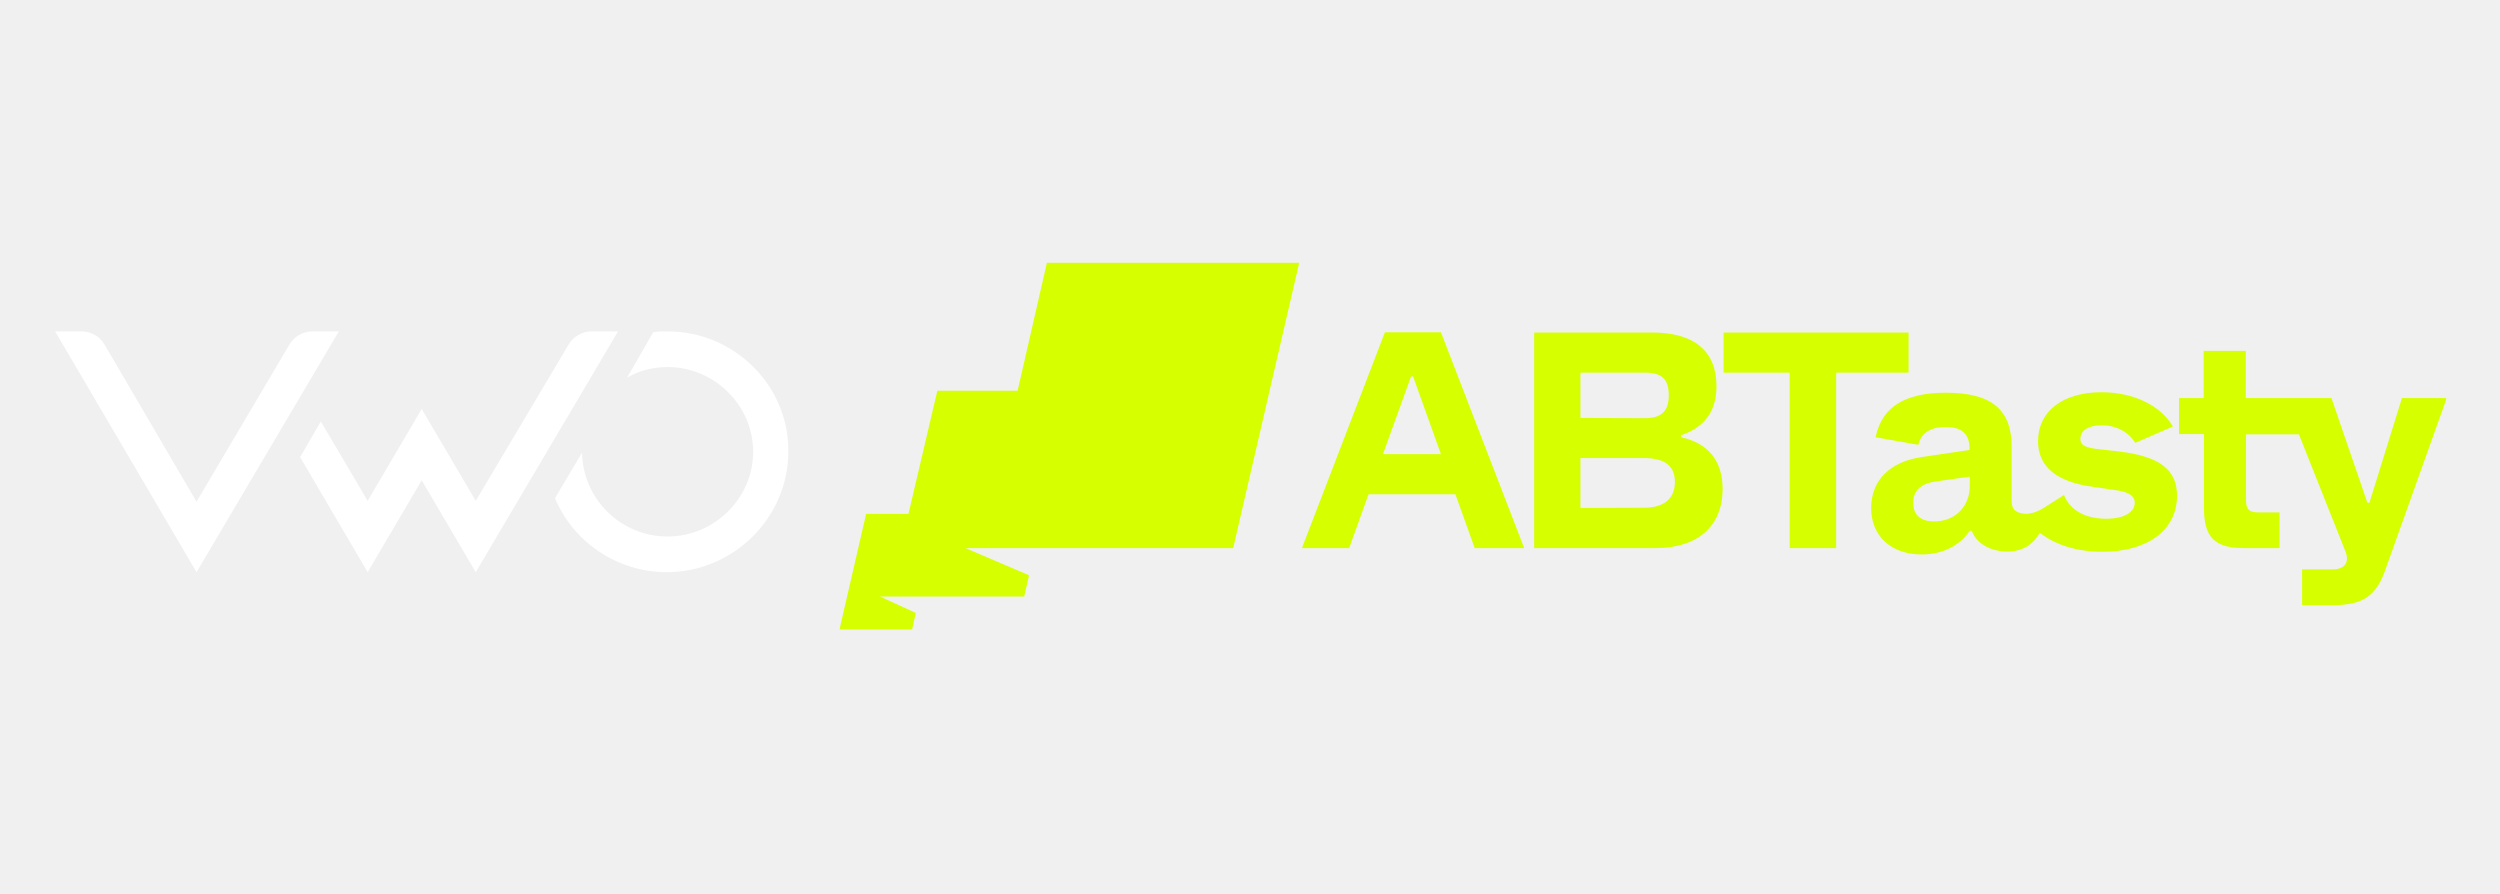
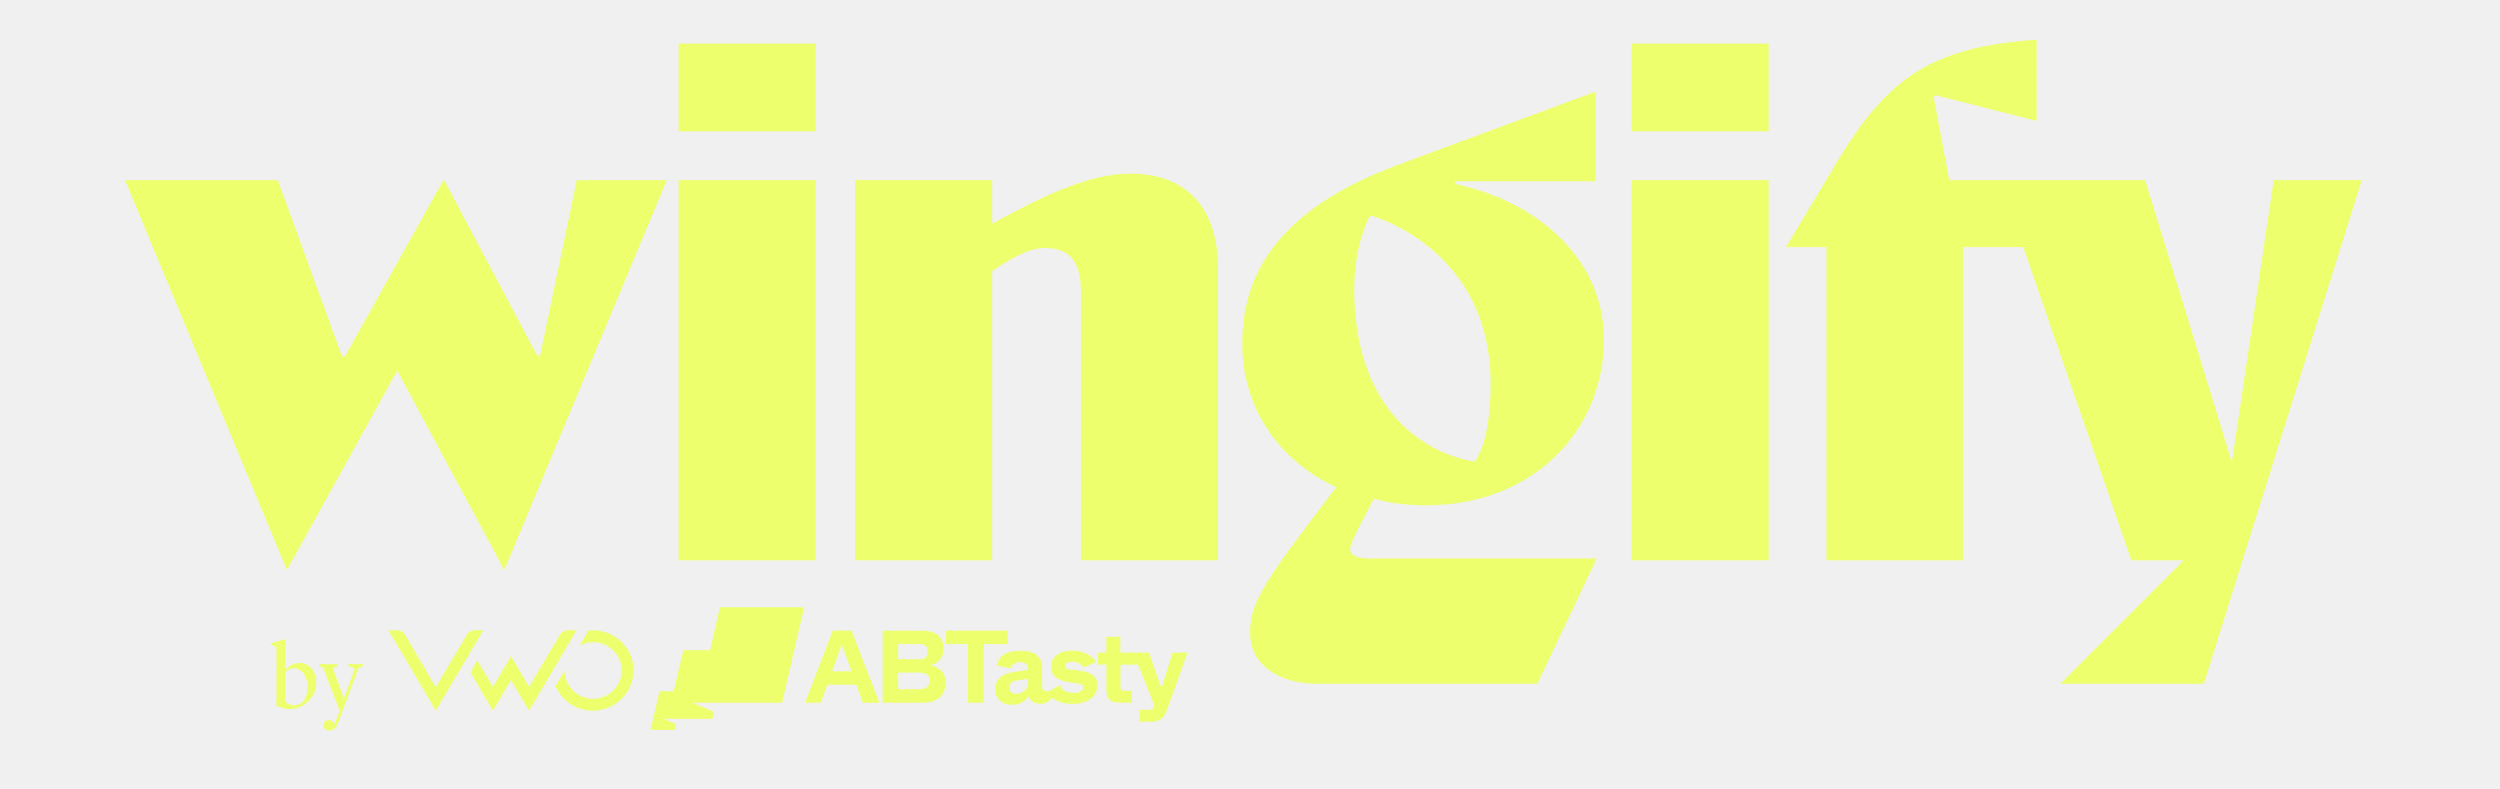
- <svg xmlns="http://www.w3.org/2000/svg" width="1038" height="371" viewBox="0 0 1038 371" fill="none">
-   <mask id="mask0_5609_392" style="mask-type:luminance" maskUnits="userSpaceOnUse" x="348" y="109" width="668" height="153">
-     <path d="M1015.77 109H348.538V261.406H1015.77V109Z" fill="white" />
-   </mask>
-   <g mask="url(#mask0_5609_392)">
-     <path d="M794.376 208.775C794.376 203.797 797.324 200.85 803.521 199.936L817.847 197.903V201.764C817.847 210.401 811.65 216.497 803.114 216.497C797.324 216.497 794.376 213.754 794.376 208.775ZM656.195 173.519V154.722H683.019C690.031 154.722 692.875 157.465 692.875 164.069C692.875 170.572 689.927 173.62 683.019 173.62L656.195 173.519ZM656.195 210.909V190.182H682.511C691.148 190.182 695.414 193.433 695.414 200.037C695.414 207.048 690.944 210.807 682.511 210.807L656.195 210.909ZM574.202 188.556L585.886 156.246H586.697L598.28 188.556H574.202ZM931.543 227.572H946.478V212.738H937.538C933.879 212.738 932.559 211.417 932.559 207.759V180.326H954.506L973.809 228.893C975.639 233.465 973.505 236.412 968.425 236.412H955.826V251.246H968.83C980.921 251.246 986.509 247.486 990.269 236.92L1015.77 165.593V165.289H997.28L983.768 208.775H982.954L968.018 165.289H932.458V145.679H914.981V165.289H904.718V180.224H915.082V210.909C915.082 223.101 919.553 227.572 931.543 227.572ZM797.832 230.214C806.467 230.214 813.579 226.657 817.847 220.358H818.659C820.49 225.438 826.179 228.994 833.392 228.994C839.489 228.994 844.06 226.353 846.907 221.171C853.307 226.251 862.351 229.096 872.917 229.096C891.815 229.096 903.906 219.952 903.906 205.829C903.906 195.059 896.794 189.47 879.724 187.438L871.699 186.524C865.603 185.914 863.772 184.797 863.772 182.257C863.772 178.7 867.125 176.567 872.612 176.567C878.505 176.567 883.787 179.31 886.531 183.882L902.179 177.075C897.201 168.438 885.921 162.85 872.51 162.85C856.457 162.85 846.194 170.775 846.194 183.171C846.194 193.839 853.916 200.139 869.259 202.171L877.691 203.39C883.686 204.203 886.328 205.727 886.328 208.775C886.328 212.534 882.162 215.379 874.44 215.379C865.805 215.379 859.504 211.823 856.965 205.524L849.142 210.502C846.194 212.433 843.757 213.246 841.114 213.347C836.846 213.042 835.221 211.519 835.221 207.759V185.406C835.221 169.962 826.788 163.053 807.89 163.053C790.719 163.053 781.372 169.048 778.729 181.545L796.51 184.695C797.526 179.919 801.488 177.278 807.688 177.278C814.495 177.278 817.746 180.123 817.746 186.219V186.829L797.832 189.775C784.724 191.706 776.901 199.428 776.901 210.909C776.901 222.492 785.132 230.214 797.832 230.214ZM743.068 227.572H762.373V154.722H792.446V138.059H715.634V154.722H743.068V227.572ZM636.991 227.572H687.389C704.966 227.572 715.227 218.428 715.227 202.984C715.227 191.299 709.232 183.984 697.955 181.545V180.732C707.811 177.379 712.688 170.674 712.688 160.31C712.688 145.781 703.442 138.059 685.965 138.059H636.991V227.572ZM540.672 227.572H560.179L568.207 205.219H604.275L612.303 227.572H632.726V227.267L598.28 137.957H575.013L540.672 227.267V227.572ZM539.453 109L512.019 227.572H400.865L427.282 238.85L425.25 247.69H365.406L380.238 254.497L378.716 261.406H348.538L359.613 213.347H377.191L389.181 162.24H422.506L434.698 109H539.453Z" fill="#D6FF00" />
-   </g>
-   <path d="M277.183 137.584C275.313 137.584 273.071 137.584 271.201 137.954L260.355 156.84C265.217 153.878 271.201 152.396 277.183 152.396C296.631 152.396 312.712 168.32 312.712 187.576C312.712 206.832 296.631 222.756 277.183 222.756C257.738 222.756 242.031 207.203 241.657 187.946L230.438 206.832C237.917 224.977 256.242 237.568 276.811 237.568C304.484 237.568 327.297 214.979 327.297 187.576C327.67 160.173 304.859 137.584 277.183 137.584Z" fill="white" />
-   <path d="M124.605 189.798L133.206 174.985L152.652 207.943L175.09 169.801L197.529 207.943L236.048 143.139C237.917 139.806 241.657 137.584 245.771 137.584H256.616L197.529 237.568L175.09 199.426L152.652 237.568L124.605 189.798Z" fill="white" />
-   <path d="M140.685 137.584L81.598 237.568L22.884 137.584H33.73C37.843 137.584 41.583 139.806 43.453 143.139L81.598 208.314L120.117 143.139C121.986 139.806 125.726 137.584 129.84 137.584H140.685Z" fill="white" />
+ <svg xmlns="http://www.w3.org/2000/svg" width="656" height="207" viewBox="0 0 656 207" fill="none">
+   <svg x="32.8" y="10.42" width="590.4" height="186.16" viewBox="0 0 111 35" preserveAspectRatio="xMidYMid meet" overflow="visible">
+     <path fill-rule="evenodd" clip-rule="evenodd" d="M72.541 6.985H65.651C65.633 6.985 65.611 7.001 65.611 7.033C65.611 7.113 65.725 7.142 65.725 7.142C69.59 7.981 72.96 10.743 72.96 14.789C72.96 19.277 69.482 22.972 64.168 22.972C63.008 22.972 62.183 22.804 61.614 22.64C60.581 24.573 60.443 24.936 60.443 25.143C60.443 25.453 60.824 25.592 61.367 25.592H72.606L69.675 31.777H58.854C56.954 31.777 55.504 30.879 55.504 29.256C55.472 27.668 56.503 26.356 59.755 22.074C56.889 20.762 55.118 18.138 55.118 14.996C55.118 11.854 56.567 8.47 62.847 6.156L72.541 2.565V6.985ZM61.505 8.685C61.462 8.672 61.419 8.691 61.398 8.73C61.239 9.034 60.604 10.385 60.643 12.511C60.779 19.845 65.999 20.732 66.535 20.804C66.566 20.808 66.591 20.797 66.61 20.773C66.755 20.584 67.37 19.623 67.37 16.962C67.37 10.663 62.175 8.888 61.505 8.685Z" fill="#EEFF6D" />
+     <path d="M94.31 4.008L89.356 2.748C89.285 2.73 89.221 2.791 89.234 2.862L89.995 6.926H99.657L103.941 20.843L106.002 6.926H110.35L102.556 31.777H95.476L101.564 25.684H98.981L93.647 10.229H90.671V25.684H83.94V10.229H81.943L83.94 6.894C86.581 2.341 88.513 0.385 94.31 0V4.008Z" fill="#EEFF6D" />
+     <path d="M20.308 15.539C20.351 15.621 20.473 15.603 20.492 15.513L22.287 6.926H26.731L18.712 26.166L13.43 16.323L7.987 26.166L0 6.926H7.536L10.69 15.578C10.719 15.657 10.828 15.666 10.869 15.592L15.727 6.894L20.308 15.539Z" fill="#EEFF6D" />
+     <path d="M34.076 25.684H27.313V6.926H34.076V25.684Z" fill="#EEFF6D" />
+     <path d="M49.708 6.607C52.457 6.66 53.923 8.383 53.923 11.287V25.684H47.16V12.52C47.16 11.109 46.752 10.275 45.367 10.275C44.466 10.275 43.422 10.989 42.78 11.414V25.684H36.017V6.926H42.78V9.075C45.292 7.696 47.579 6.606 49.576 6.606L49.708 6.607Z" fill="#EEFF6D" />
+     <path d="M81.086 25.684H74.323V6.926H81.086V25.684Z" fill="#EEFF6D" />
+     <path d="M34.076 4.521H27.313V0.192H34.076V4.521Z" fill="#EEFF6D" />
+     <path d="M81.086 4.521H74.323V0.192H81.086V4.521Z" fill="#EEFF6D" />
+     <path d="M11.339 31.015L11.022 30.911V30.806H11.729V30.915L11.516 31.001L10.514 33.703C10.428 33.93 10.287 34.084 10.065 34.084C9.916 34.084 9.798 33.966 9.798 33.821C9.798 33.676 9.916 33.563 10.056 33.563C10.183 33.563 10.256 33.653 10.328 33.74L10.342 33.753L10.587 33.105L9.775 30.983L9.58 30.915V30.806H10.478V30.915L10.251 30.997L10.804 32.507L11.339 31.015Z" fill="#EEFF6D" />
+     <path d="M8.151 33.023C7.947 33.023 7.757 32.978 7.639 32.928L7.471 32.86V29.959L7.19 29.836V29.782L7.897 29.569V31.106C8.001 30.988 8.251 30.747 8.6 30.747C9.017 30.747 9.434 31.042 9.434 31.763C9.434 32.438 8.781 33.023 8.151 33.023ZM7.897 32.647C7.911 32.665 8.074 32.837 8.364 32.837C8.69 32.837 9.003 32.556 9.003 31.908C9.003 31.391 8.695 31.01 8.355 31.01C8.133 31.01 7.974 31.133 7.897 31.205V32.647Z" fill="#EEFF6D" />
+     <path d="M43.625 31.961C43.625 31.764 43.742 31.647 43.988 31.61L44.557 31.53V31.683C44.557 32.026 44.311 32.268 43.972 32.268C43.742 32.268 43.625 32.159 43.625 31.961ZM38.14 30.562V29.816H39.205C39.483 29.816 39.596 29.925 39.596 30.187C39.596 30.445 39.479 30.566 39.205 30.566L38.14 30.562ZM38.14 32.046V31.223H39.185C39.528 31.223 39.697 31.352 39.697 31.614C39.697 31.893 39.52 32.042 39.185 32.042L38.14 32.046ZM34.886 31.159L35.349 29.876H35.382L35.841 31.159H34.886ZM49.07 32.708H49.663V32.119H49.308C49.163 32.119 49.11 32.066 49.11 31.921V30.832H49.981L50.748 32.76C50.82 32.941 50.736 33.058 50.534 33.058H50.034V33.647H50.55C51.03 33.647 51.252 33.498 51.401 33.078L52.413 30.247V30.235H51.679L51.143 31.961H51.111L50.518 30.235H49.106V29.457H48.413V30.235H48.005V30.828H48.417V32.046C48.417 32.53 48.594 32.708 49.07 32.708ZM43.762 32.812C44.105 32.812 44.388 32.671 44.557 32.421H44.589C44.662 32.623 44.888 32.764 45.174 32.764C45.416 32.764 45.597 32.659 45.71 32.453C45.964 32.655 46.324 32.768 46.743 32.768C47.493 32.768 47.973 32.405 47.973 31.844C47.973 31.417 47.691 31.195 47.013 31.114L46.694 31.078C46.453 31.054 46.38 31.009 46.38 30.909C46.38 30.767 46.513 30.683 46.731 30.683C46.965 30.683 47.174 30.792 47.283 30.973L47.904 30.703C47.707 30.36 47.259 30.138 46.727 30.138C46.09 30.138 45.682 30.453 45.682 30.945C45.682 31.369 45.989 31.619 46.598 31.699L46.932 31.748C47.17 31.78 47.275 31.84 47.275 31.961C47.275 32.111 47.11 32.224 46.803 32.224C46.461 32.224 46.21 32.082 46.11 31.832L45.799 32.03C45.682 32.106 45.585 32.139 45.48 32.143C45.311 32.131 45.246 32.07 45.246 31.921V31.034C45.246 30.421 44.912 30.146 44.162 30.146C43.48 30.146 43.109 30.384 43.004 30.88L43.71 31.006C43.75 30.816 43.907 30.711 44.154 30.711C44.424 30.711 44.553 30.824 44.553 31.066V31.09L43.762 31.207C43.242 31.284 42.932 31.59 42.932 32.046C42.932 32.506 43.258 32.812 43.762 32.812ZM41.589 32.708H42.355V29.816H43.549V29.154H40.5V29.816H41.589V32.708ZM37.378 32.708H39.378C40.076 32.708 40.483 32.344 40.483 31.731C40.483 31.268 40.245 30.977 39.798 30.88V30.848C40.189 30.715 40.383 30.449 40.383 30.038C40.383 29.461 40.016 29.154 39.322 29.154H37.378V32.708ZM33.554 32.708H34.329L34.648 31.82H36.079L36.398 32.708H37.209V32.695L35.841 29.15H34.918L33.554 32.695V32.708ZM33.506 28.001L32.417 32.708H28.005L29.053 33.155L28.973 33.506H26.597L27.186 33.776L27.126 34.05H25.928L26.367 32.143H27.065L27.541 30.114H28.864L29.348 28.001H33.506Z" fill="#EEFF6D" />
+     <path d="M23.095 29.135C23.02 29.135 22.931 29.135 22.857 29.15L22.427 29.899C22.62 29.782 22.857 29.723 23.095 29.723C23.867 29.723 24.505 30.355 24.505 31.119C24.505 31.884 23.867 32.516 23.095 32.516C22.323 32.516 21.699 31.899 21.684 31.134L21.239 31.884C21.536 32.604 22.263 33.104 23.08 33.104C24.178 33.104 25.084 32.207 25.084 31.119C25.099 30.032 24.193 29.135 23.095 29.135Z" fill="#EEFF6D" />
+     <path d="M17.038 31.208L17.379 30.62L18.151 31.928L19.042 30.414L19.933 31.928L21.462 29.356C21.536 29.223 21.684 29.135 21.848 29.135H22.278L19.933 33.104L19.042 31.59L18.151 33.104L17.038 31.208Z" fill="#EEFF6D" />
+     <path d="M17.676 29.135L15.331 33.104L13 29.135H13.431C13.594 29.135 13.742 29.223 13.817 29.356L15.331 31.943L16.86 29.356C16.934 29.223 17.082 29.135 17.246 29.135H17.676Z" fill="#EEFF6D" />
+   </svg>
</svg>
